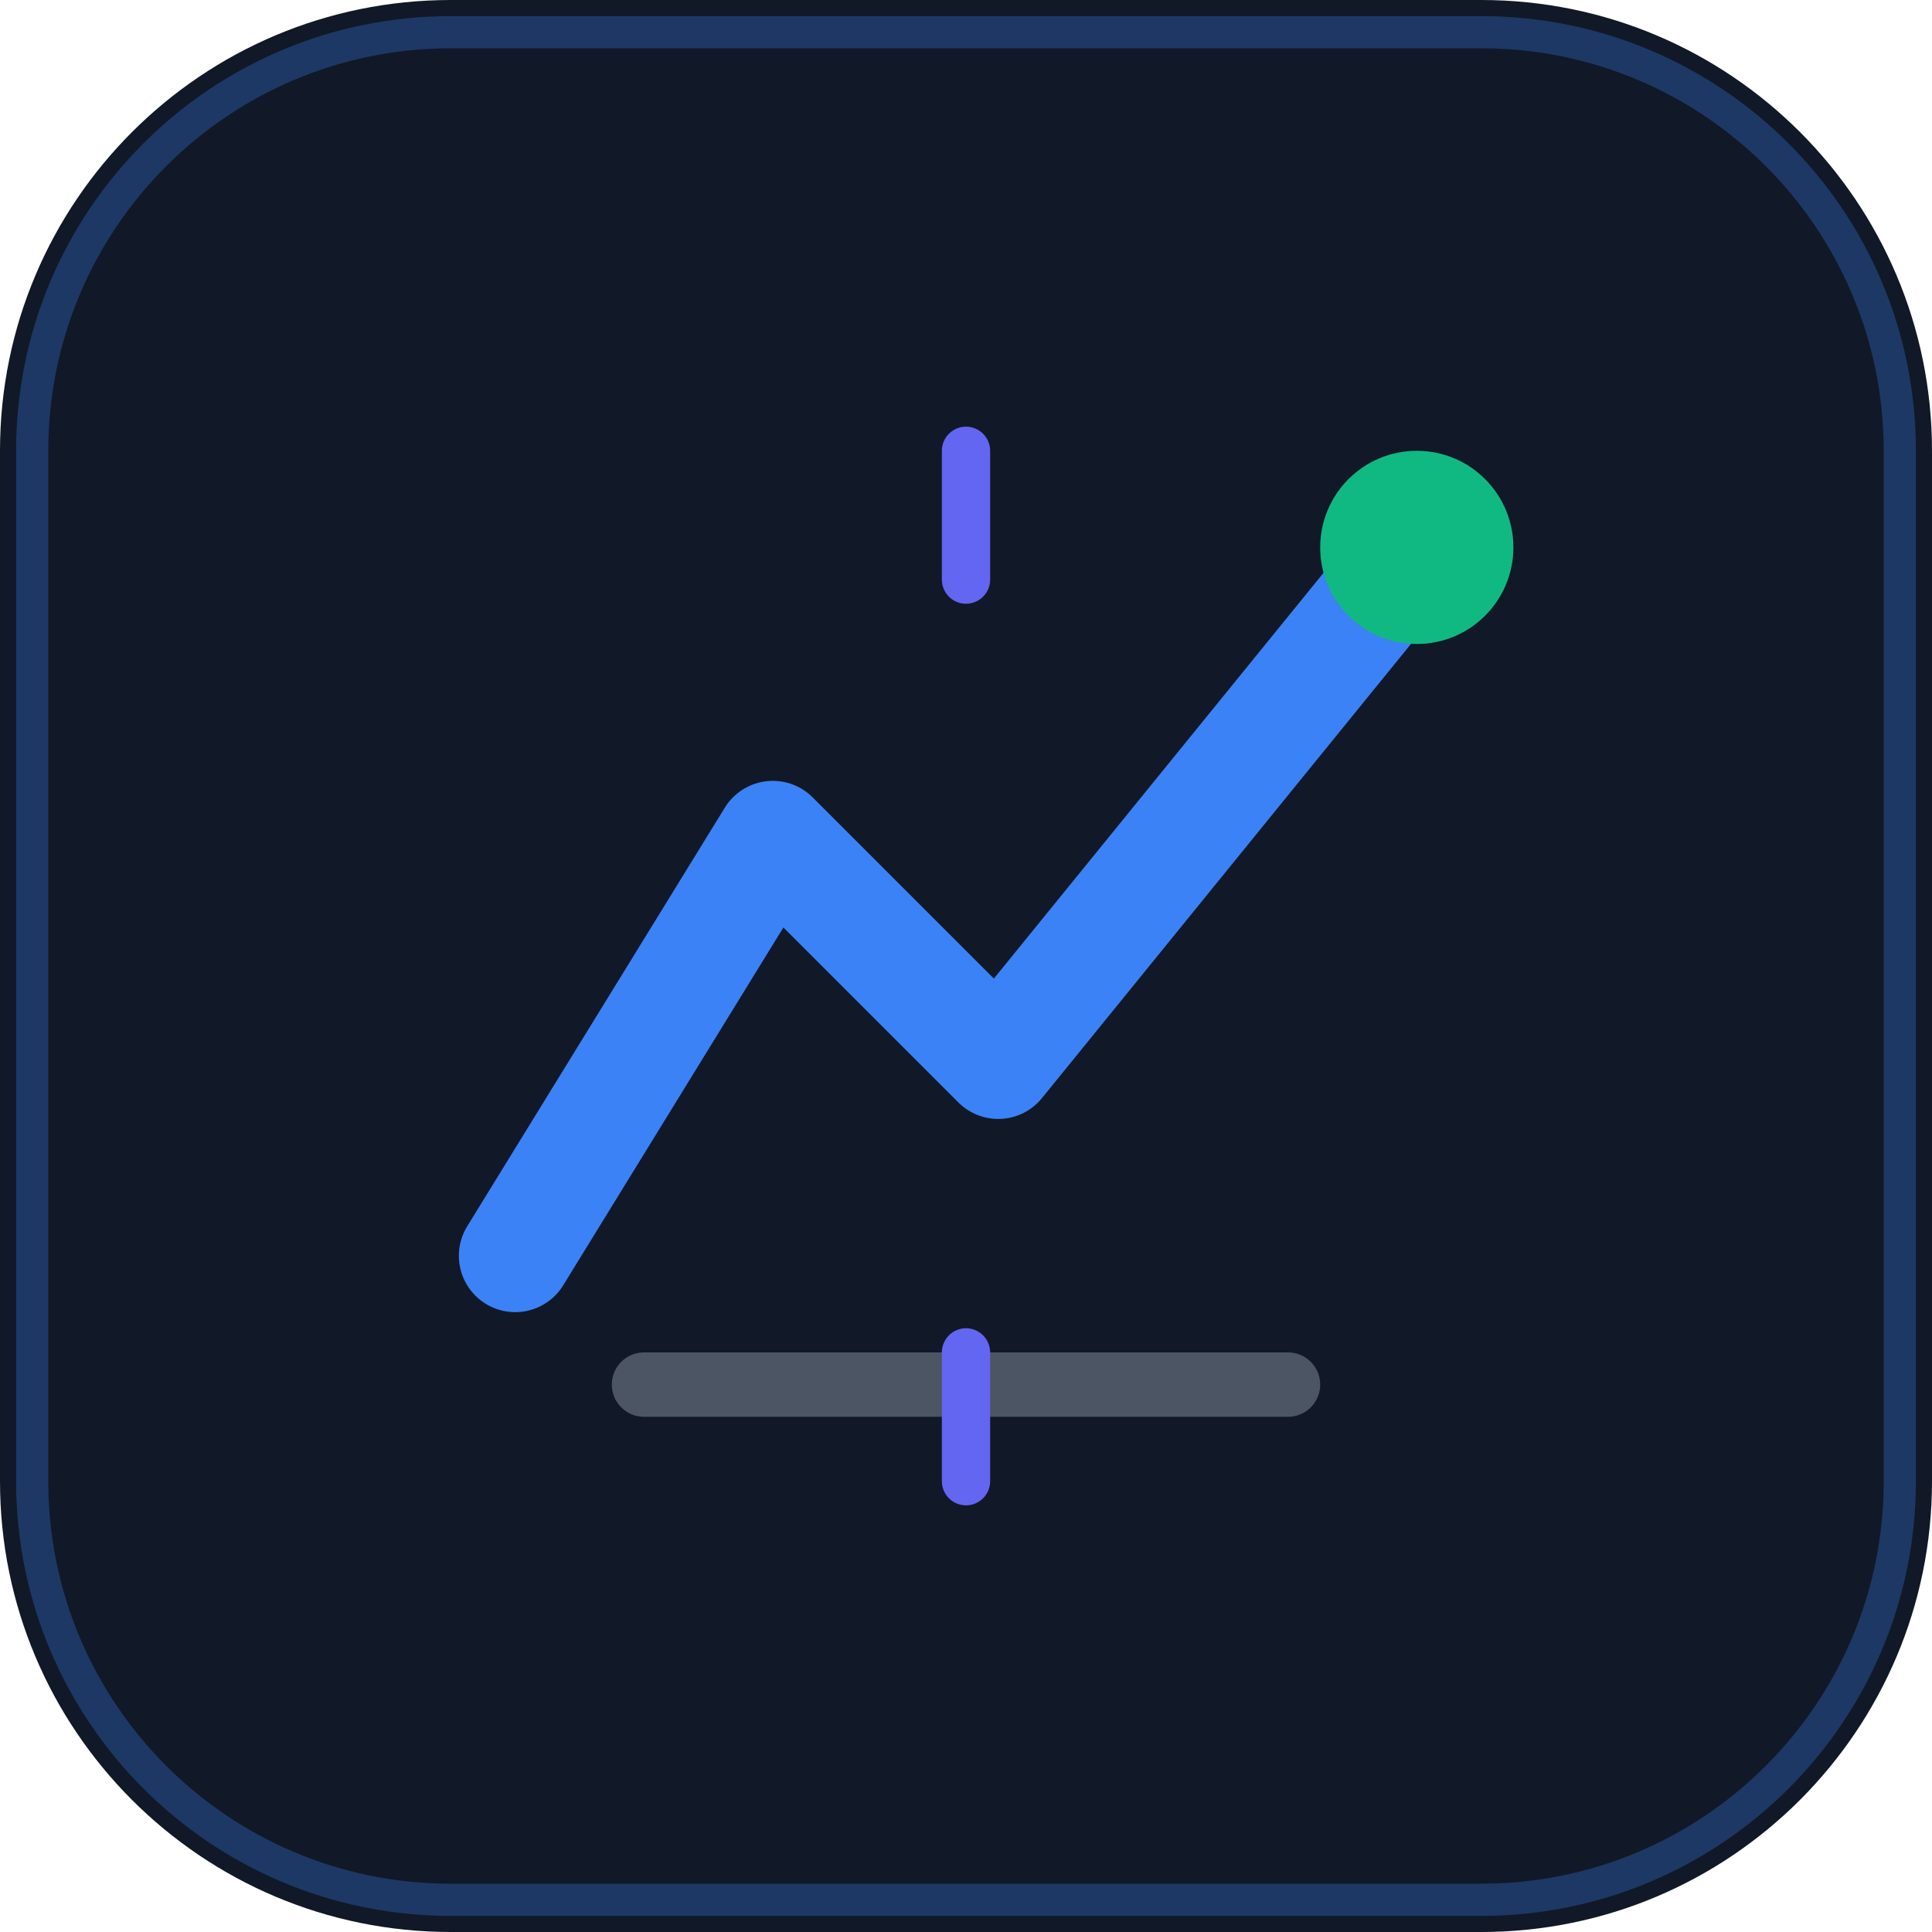
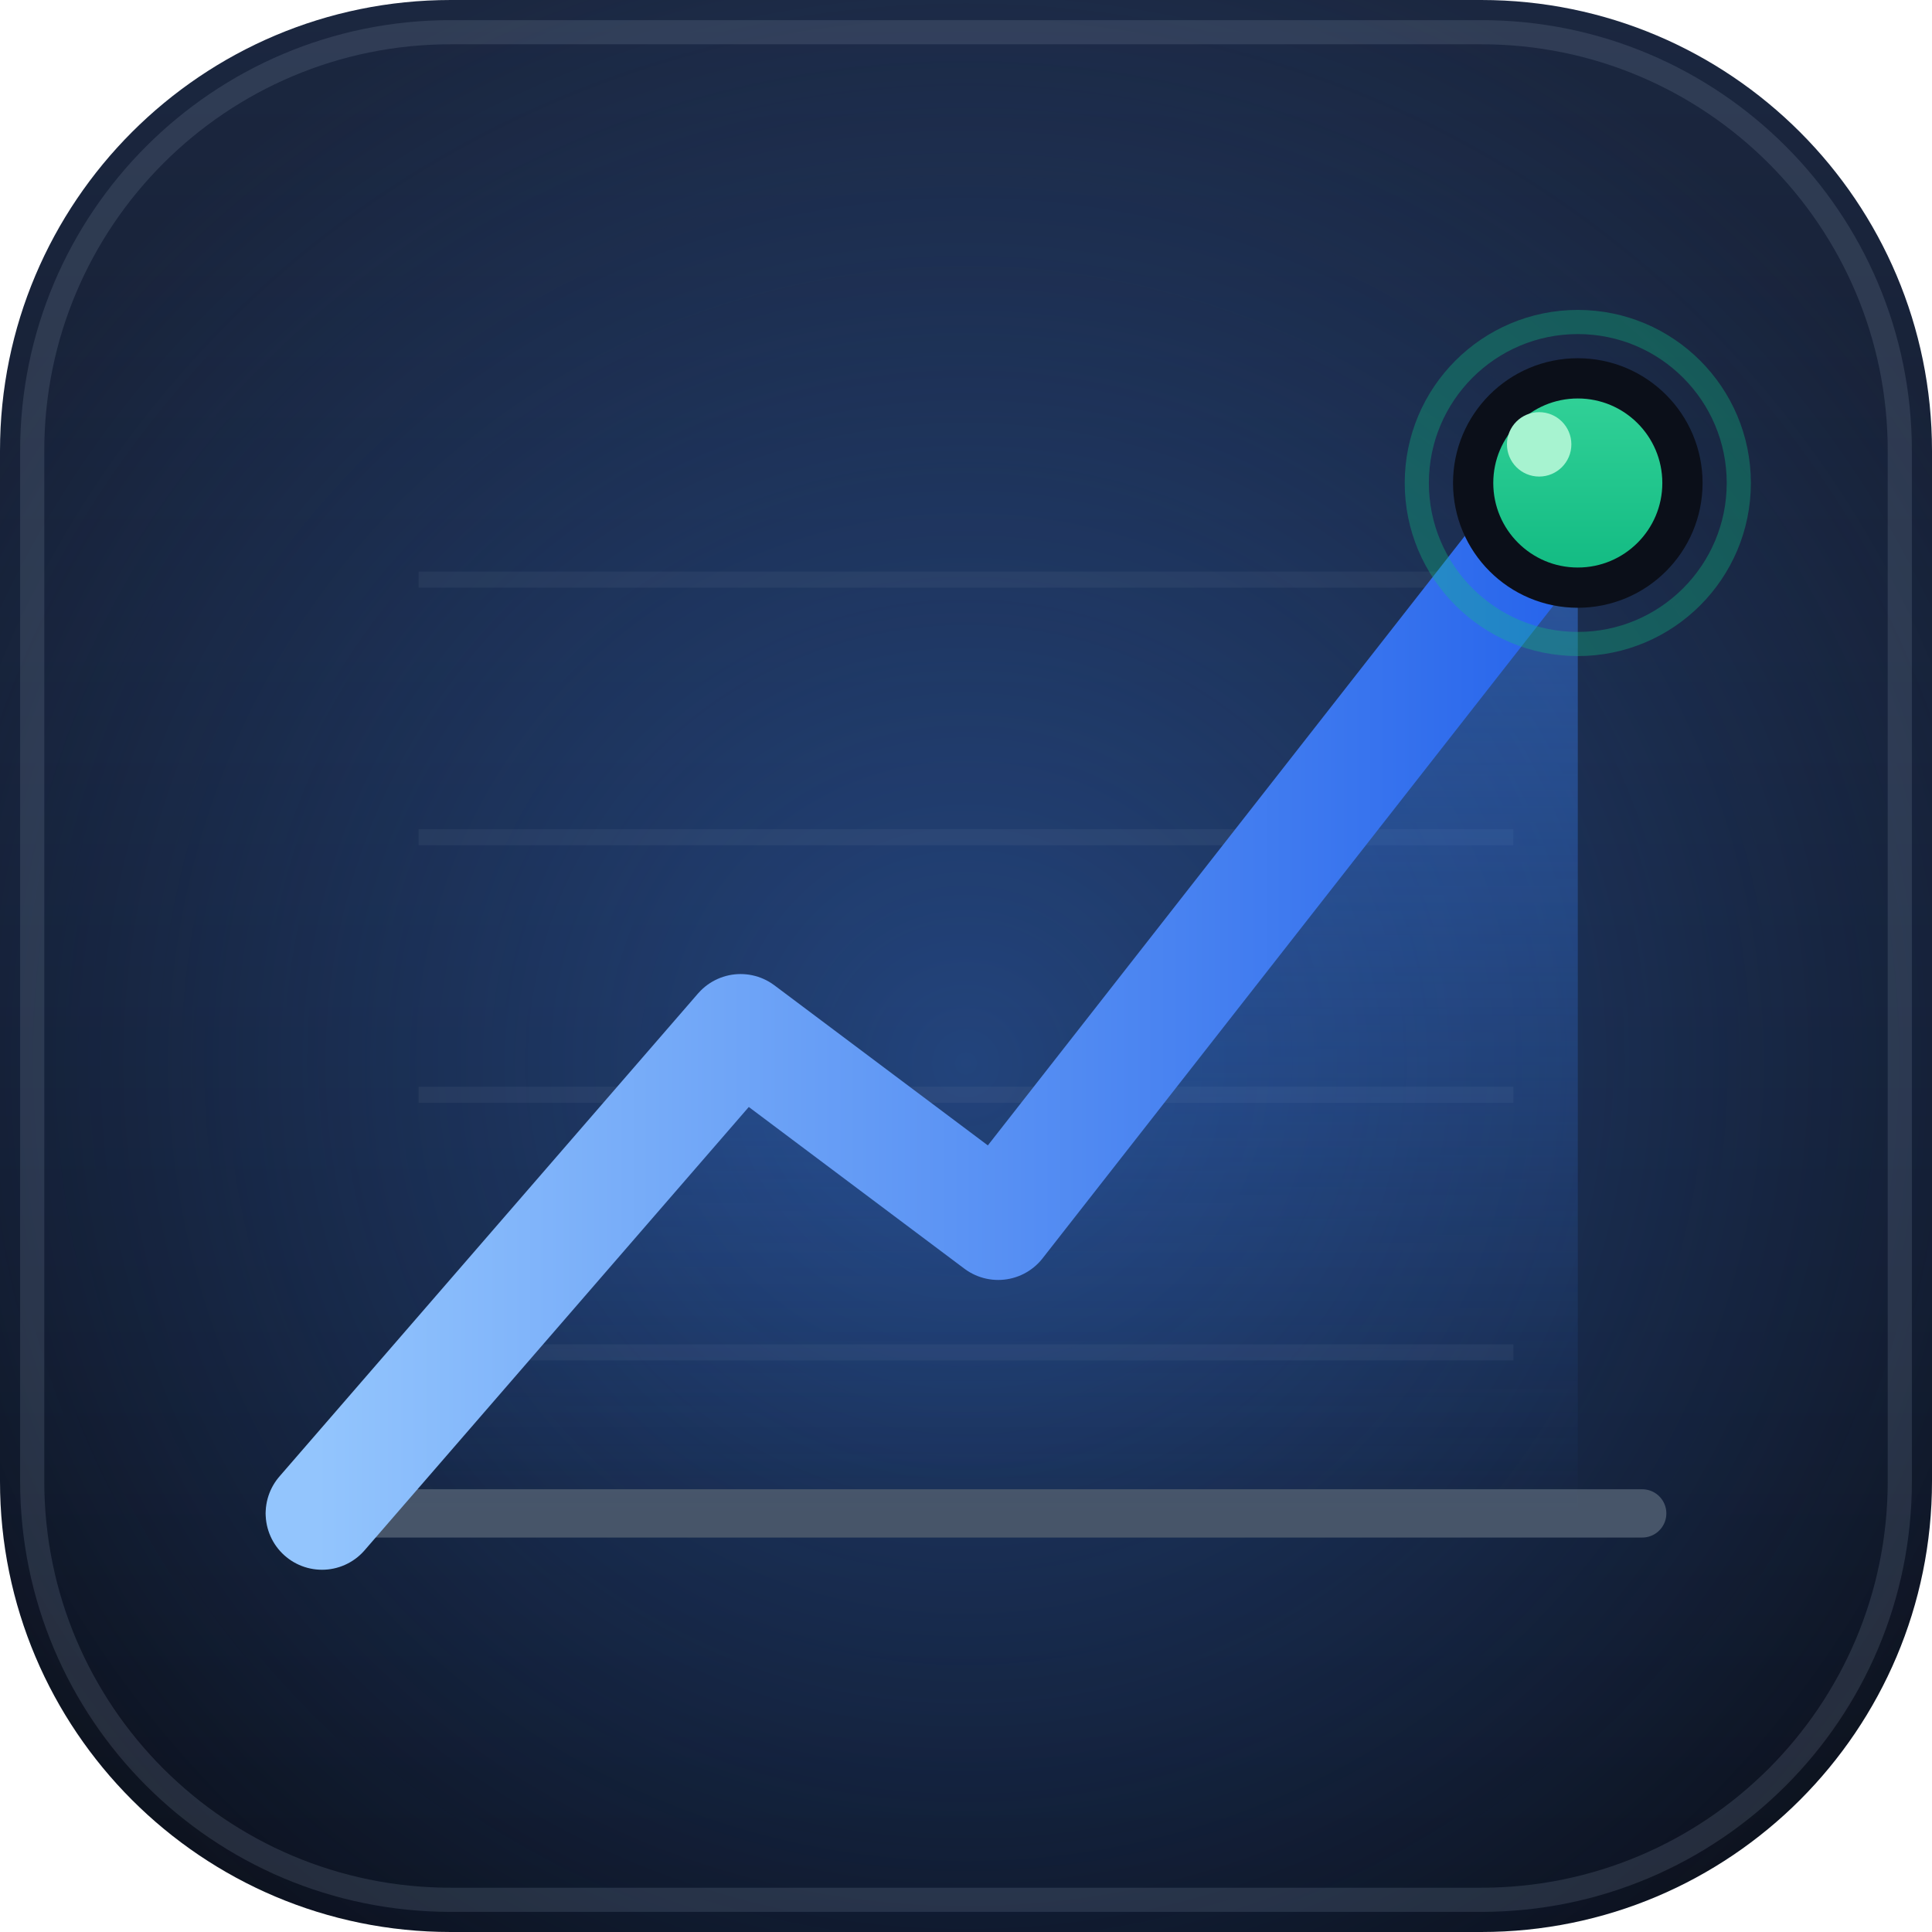
<svg xmlns="http://www.w3.org/2000/svg" width="120" height="120" viewBox="0 0 120 120" fill="none">
-   <rect width="120" height="120" rx="28" fill="#111827" />
-   <rect x="2" y="2" width="116" height="116" rx="26" stroke="rgba(59, 130, 246, 0.3)" stroke-width="2" />
-   <path d="M32 78L48 52L62 66L88 34" stroke="#3B82F6" stroke-width="7" stroke-linecap="round" stroke-linejoin="round" />
-   <circle cx="88" cy="34" r="6" fill="#10B981" />
-   <path d="M40 86H80" stroke="#4B5563" stroke-width="4" stroke-linecap="round" />
-   <path d="M60 28V36M60 84V92" stroke="#6366F1" stroke-width="3" stroke-linecap="round" />
+   <defs>
+     <linearGradient id="tile" x1="0" y1="0" x2="0" y2="1">
+       <stop offset="0%" stop-color="#1b2740" />
+       <stop offset="100%" stop-color="#0b0f19" />
+     </linearGradient>
+     <radialGradient id="glow" cx="0.5" cy="0.55" r="0.6">
+       <stop offset="0%" stop-color="#3b82f6" stop-opacity="0.4" />
+       <stop offset="100%" stop-color="#3b82f6" stop-opacity="0" />
+     </radialGradient>
+     <linearGradient id="trend" x1="0" y1="0" x2="1" y2="0">
+       <stop offset="0%" stop-color="#93c5fd" />
+       <stop offset="100%" stop-color="#2563eb" />
+     </linearGradient>
+     <linearGradient id="area" x1="0" y1="0" x2="0" y2="1">
+       <stop offset="0%" stop-color="#3b82f6" stop-opacity="0.5" />
+       <stop offset="100%" stop-color="#3b82f6" stop-opacity="0" />
+     </linearGradient>
+     <linearGradient id="peak" x1="0" y1="0" x2="0" y2="1">
+       <stop offset="0%" stop-color="#34d399" />
+       <stop offset="100%" stop-color="#10b981" />
+     </linearGradient>
+   </defs>
+   <rect width="120" height="120" rx="28" fill="url(#tile)" />
+   <rect width="120" height="120" rx="28" fill="url(#glow)" />
+   <rect x="2" y="2" width="116" height="116" rx="26" stroke="rgba(148, 163, 184, 0.18)" stroke-width="1.5" />
+   <g stroke="rgba(148, 163, 184, 0.09)" stroke-width="1">
+     <line x1="26" y1="36" x2="94" y2="36" />
+     <line x1="26" y1="52" x2="94" y2="52" />
+     <line x1="26" y1="68" x2="94" y2="68" />
+     <line x1="26" y1="84" x2="94" y2="84" />
+   </g>
+   <path d="M18 94 H102" stroke="#475569" stroke-width="3" stroke-linecap="round" />
+   <path d="M20 94 L46 64 L62 76 L98 30 L98 94 Z" fill="url(#area)" />
+   <path d="M20 94 L46 64 L62 76 L98 30" stroke="url(#trend)" stroke-width="7" stroke-linecap="round" stroke-linejoin="round" />
+   <circle cx="98" cy="30" r="10" stroke="rgba(16, 185, 129, 0.35)" stroke-width="1.5" />
+   <circle cx="98" cy="30" r="6.5" fill="url(#peak)" stroke="#0b0f19" stroke-width="2.5" />
+   <circle cx="95.6" cy="27.6" r="2" fill="#a7f3d0" />
</svg>
